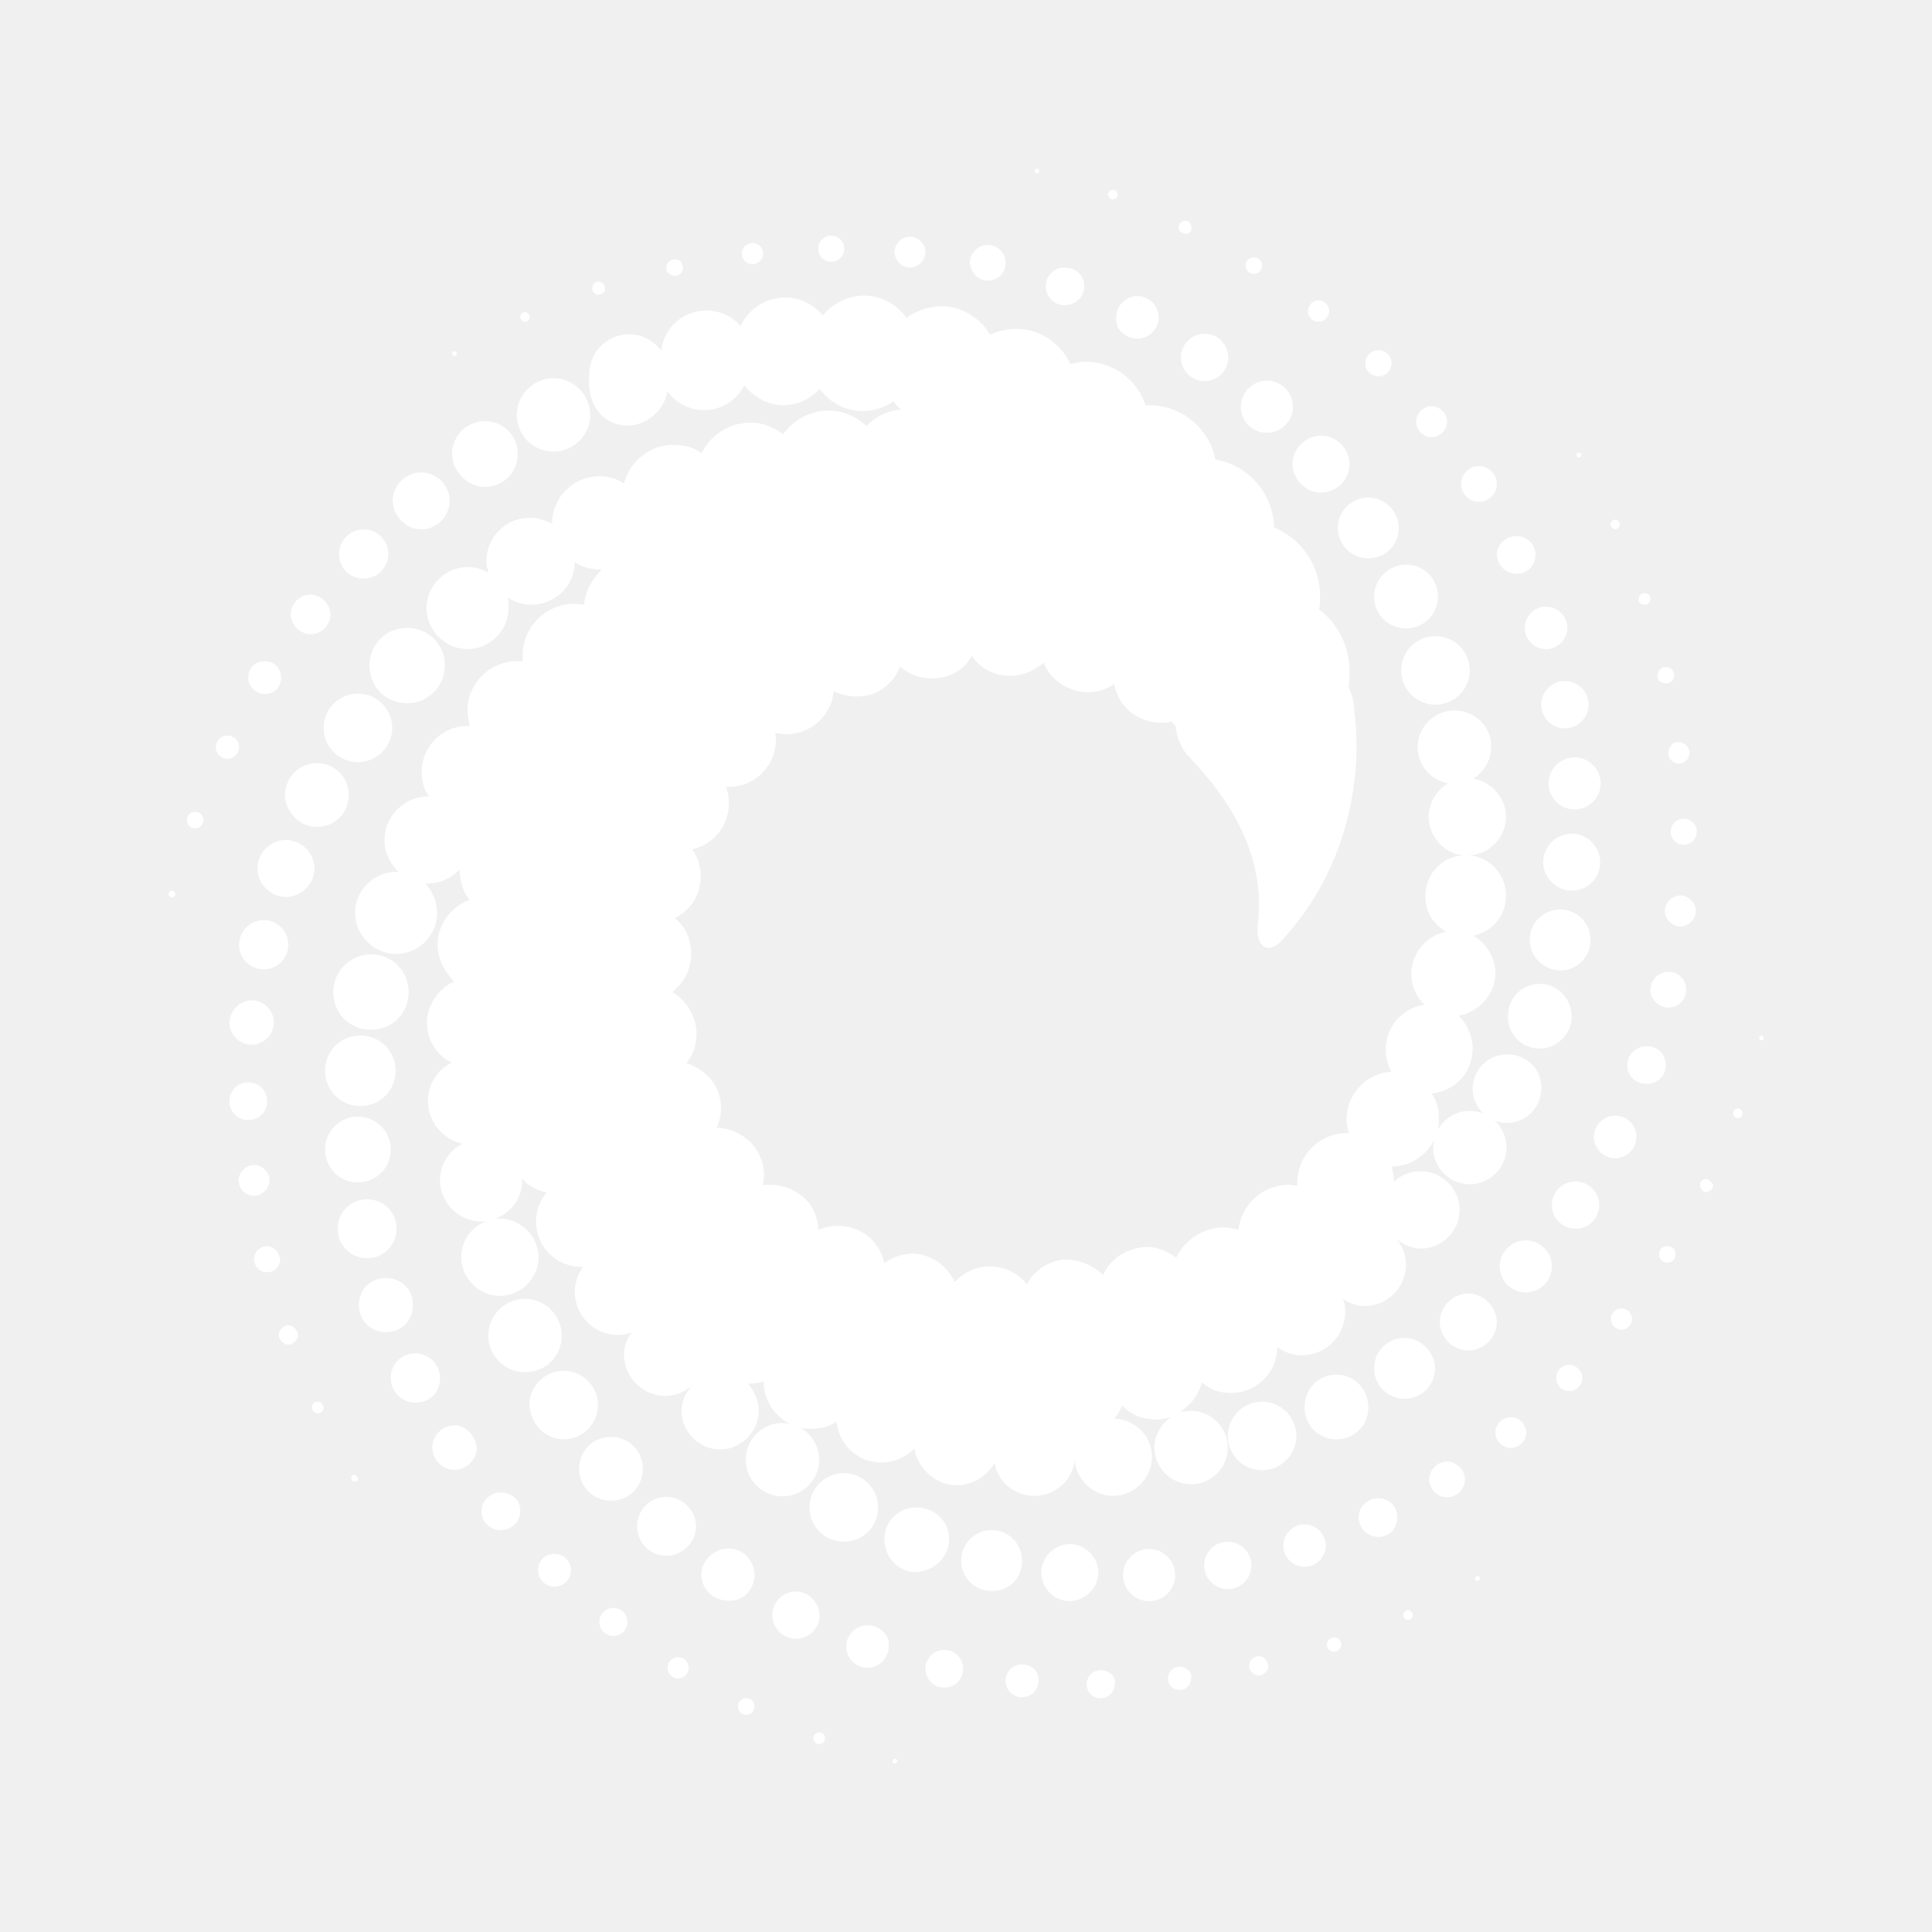
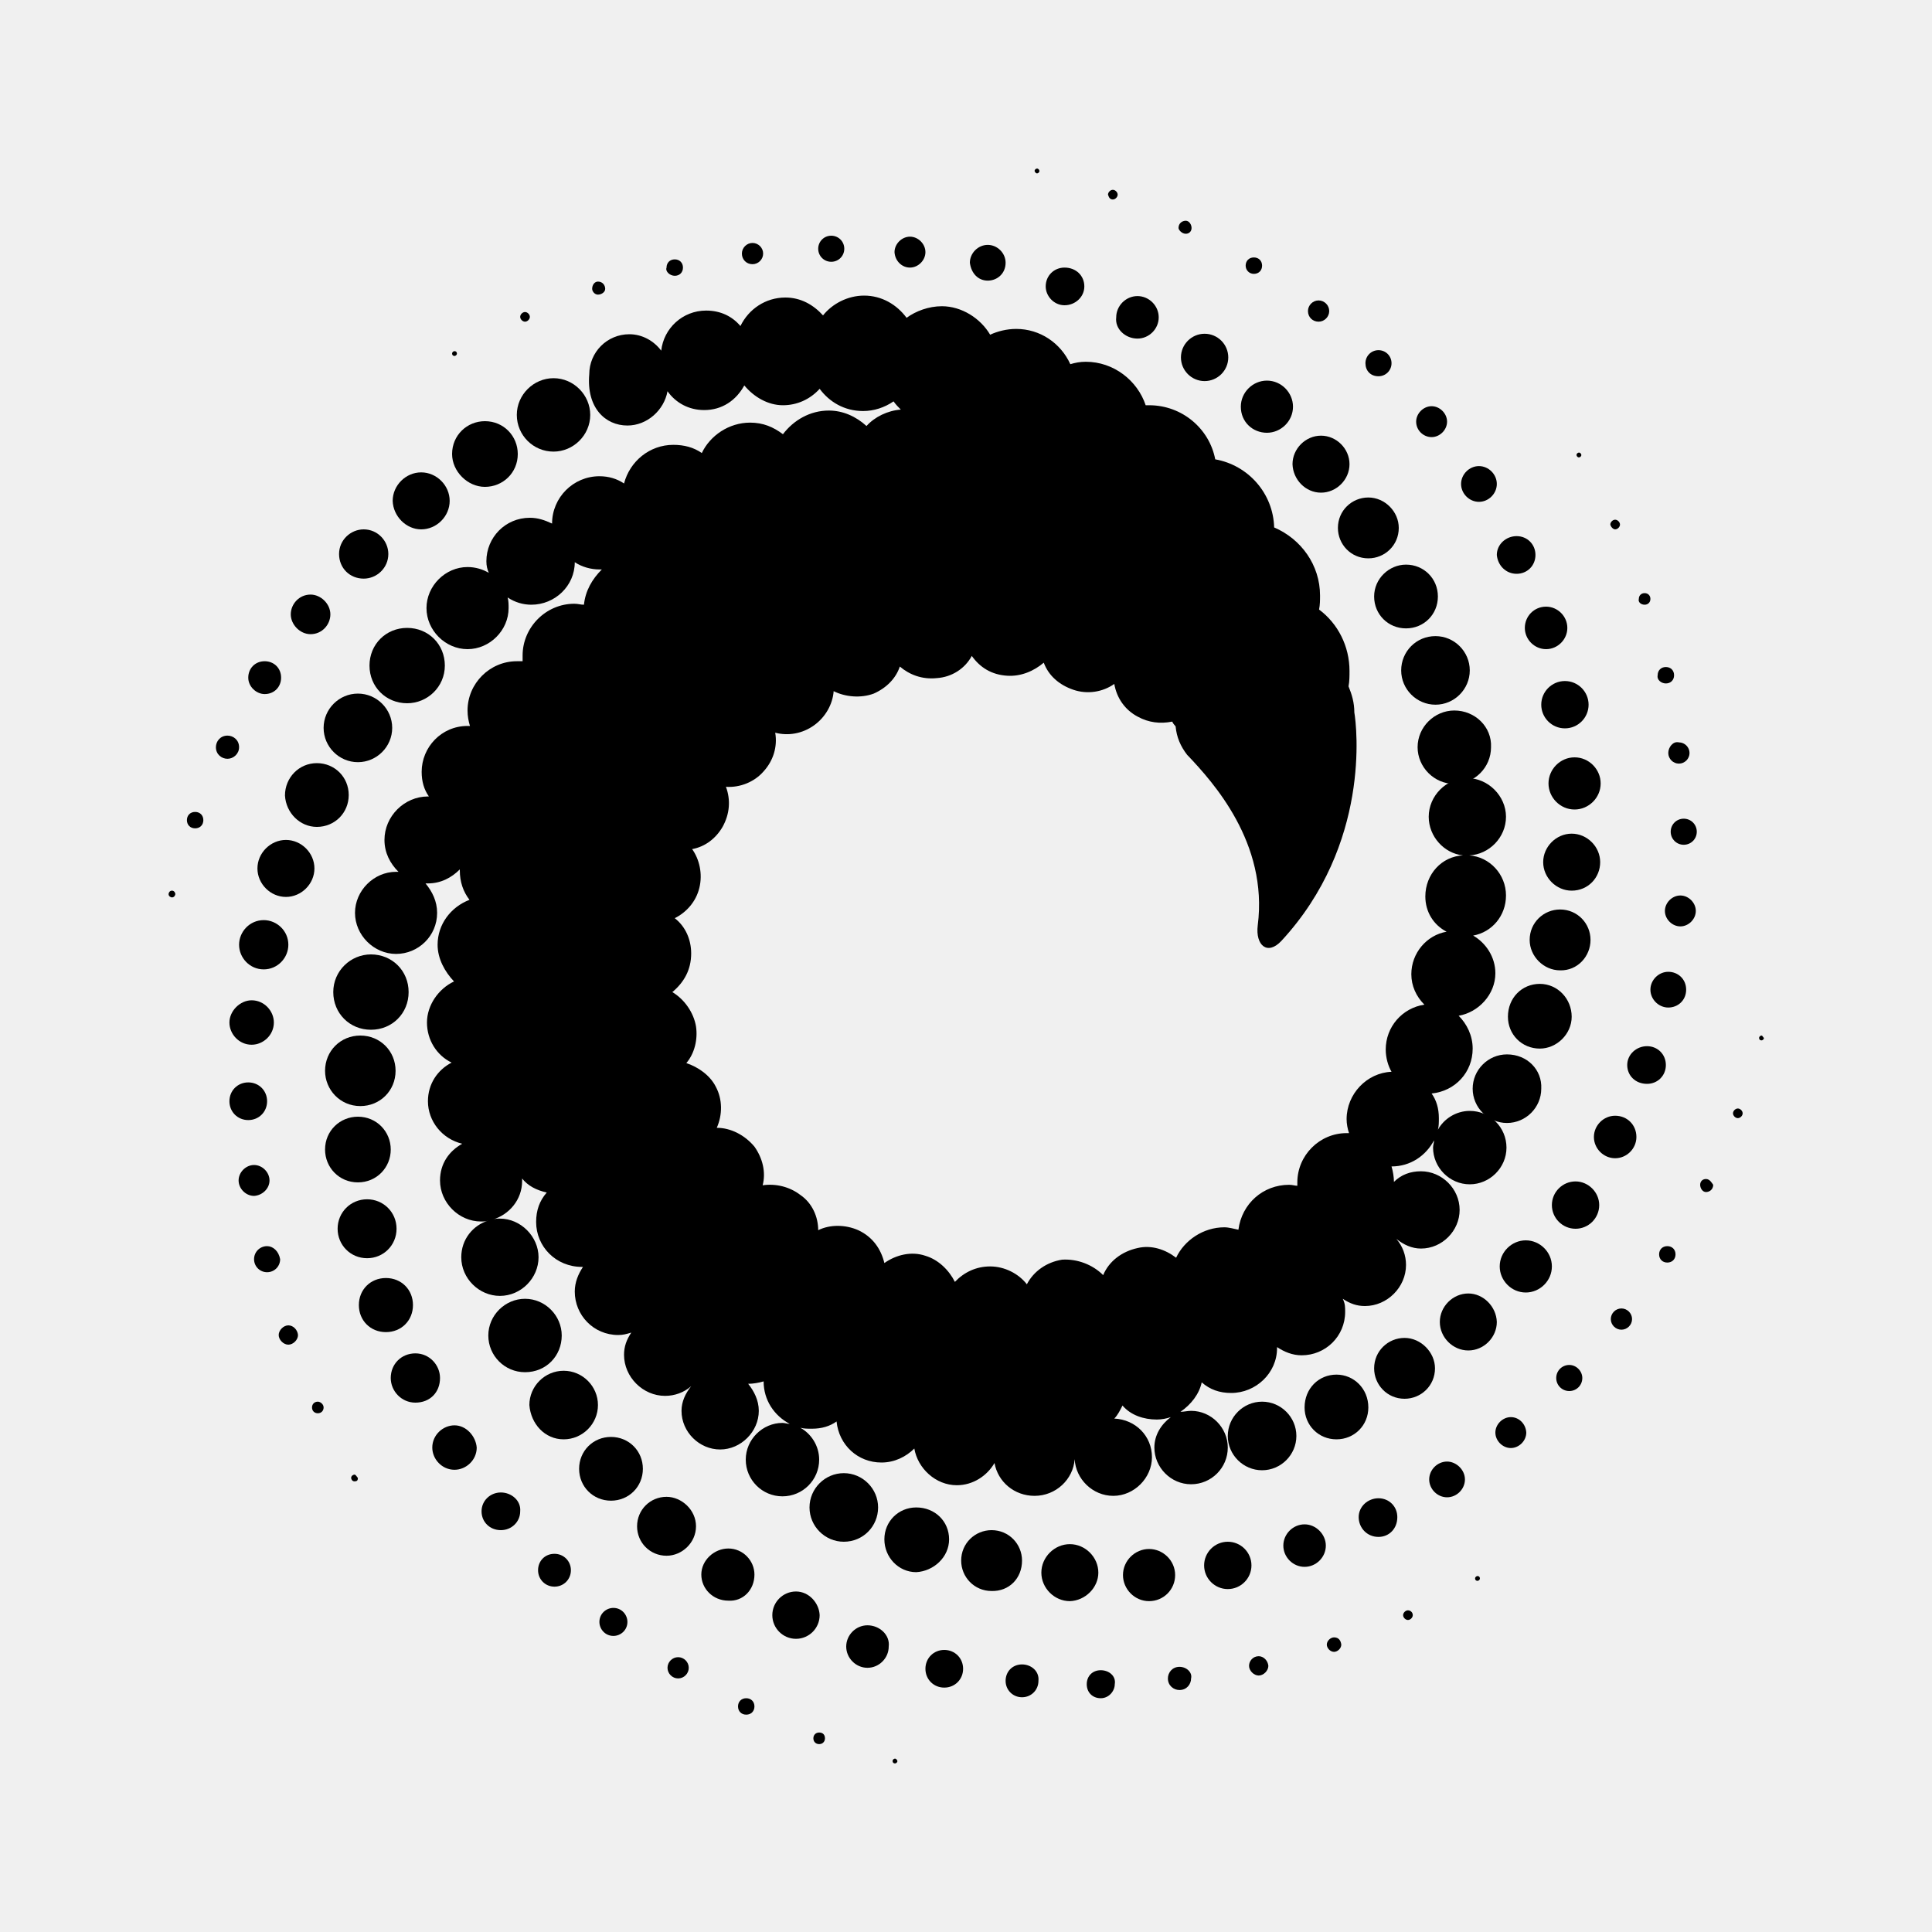
<svg xmlns="http://www.w3.org/2000/svg" version="1.1" id="레이어_1" x="0px" y="0px" viewBox="0 0 400 400" style="enable-background:new 0 0 400 400;" xml:space="preserve">
  <style type="text/css">
- 	.st0{fill:#FFFFFF;}
+ 	.st0{fill:#000000;}
</style>
  <g>
    <path class="st0" d="M185.3,364.1c-0.2,0-0.5,0.2-0.5,0.5s0.2,0.5,0.5,0.5c0.2,0,0.5-0.2,0.5-0.5   C185.7,364.3,185.5,364.1,185.3,364.1" />
    <path class="st0" d="M169.6,358.7c-0.7,0-1.2,0.5-1.2,1.2s0.5,1.2,1.2,1.2c0.7,0,1.2-0.5,1.2-1.2S170.4,358.7,169.6,358.7" />
    <path class="st0" d="M154.5,351.6c-1,0-1.7,0.7-1.7,1.7c0,1,0.7,1.7,1.7,1.7c1,0,1.7-0.7,1.7-1.7S155.5,351.6,154.5,351.6" />
    <path class="st0" d="M140.4,343.1c-1.2,0-2.2,1-2.2,2.2s1,2.2,2.2,2.2c1.2,0,2.2-1,2.2-2.2S141.6,343.1,140.4,343.1" />
    <path class="st0" d="M127,332.9c-1.5,0-2.9,1.2-2.9,2.9c0,1.5,1.2,2.9,2.9,2.9c1.5,0,2.9-1.2,2.9-2.9   C129.9,334.3,128.7,332.9,127,332.9" />
    <path class="st0" d="M114.8,321.7c-2,0-3.4,1.5-3.4,3.4s1.5,3.4,3.4,3.4s3.4-1.5,3.4-3.4S116.7,321.7,114.8,321.7" />
    <path class="st0" d="M103.7,309c-2.2,0-4,1.7-4,3.9c0,2.2,1.7,3.9,4,3.9c2.2,0,4-1.7,4-3.9C107.9,310.7,105.9,309,103.7,309" />
    <path class="st0" d="M94.1,295.1c-2.4,0-4.6,2-4.6,4.6c0,2.4,2,4.6,4.6,4.6c2.4,0,4.6-2,4.6-4.6C98.5,297.3,96.5,295.1,94.1,295.1" />
    <path class="st0" d="M91.1,285.3c0-2.7-2.2-5.1-5.1-5.1c-2.9,0-5.1,2.2-5.1,5.1c0,2.7,2.2,5.1,5.1,5.1   C89,290.4,91.1,288.3,91.1,285.3" />
    <path class="st0" d="M85.5,270.2c0-3.2-2.4-5.6-5.6-5.6s-5.6,2.4-5.6,5.6s2.4,5.6,5.6,5.6S85.5,273.4,85.5,270.2" />
    <path class="st0" d="M82.1,254.4c0-3.4-2.7-6.1-6.1-6.1c-3.4,0-6.1,2.7-6.1,6.1s2.7,6.1,6.1,6.1C79.4,260.5,82.1,257.8,82.1,254.4" />
    <path class="st0" d="M80.9,238c0-3.7-2.9-6.8-6.8-6.8c-3.7,0-6.8,2.9-6.8,6.8c0,3.7,2.9,6.8,6.8,6.8S80.9,241.7,80.9,238" />
    <path class="st0" d="M74.6,229c4.1,0,7.3-3.2,7.3-7.3c0-4.1-3.2-7.3-7.3-7.3s-7.3,3.2-7.3,7.3C67.3,225.6,70.4,229,74.6,229" />
    <path class="st0" d="M69,205.4c0,4.4,3.4,7.8,7.8,7.8s7.8-3.4,7.8-7.8c0-4.4-3.4-7.8-7.8-7.8C72.6,197.6,69,201,69,205.4" />
    <path class="st0" d="M305.9,326.3c-0.2,0-0.5,0.2-0.5,0.5s0.2,0.5,0.5,0.5c0.2,0,0.5-0.2,0.5-0.5   C306.4,326.5,306.2,326.3,305.9,326.3" />
    <path class="st0" d="M291.5,333.4c-0.5,0-1,0.5-1,1c0,0.5,0.5,1,1,1c0.5,0,1-0.5,1-1C292.5,333.8,292,333.4,291.5,333.4" />
    <path class="st0" d="M276.2,339c-0.7,0-1.5,0.7-1.5,1.5c0,0.7,0.7,1.5,1.5,1.5c0.7,0,1.5-0.7,1.5-1.5   C277.6,339.7,277.2,339,276.2,339" />
    <path class="st0" d="M260.6,342.9c-1.2,0-2,1-2,2c0,1,1,2,2,2s2-1,2-2C262.5,343.8,261.6,342.9,260.6,342.9" />
    <path class="st0" d="M244.2,345.1c-1.5,0-2.4,1.2-2.4,2.4c0,1.5,1.2,2.4,2.4,2.4c1.5,0,2.4-1.2,2.4-2.4   C246.9,346.3,245.7,345.1,244.2,345.1" />
    <path class="st0" d="M227.9,345.8c-1.7,0-2.9,1.2-2.9,2.9c0,1.7,1.2,2.9,2.9,2.9s2.9-1.5,2.9-2.9   C231.1,347,229.6,345.8,227.9,345.8" />
    <path class="st0" d="M211.6,344.6c-2,0-3.4,1.5-3.4,3.4s1.5,3.4,3.4,3.4s3.4-1.5,3.4-3.4C215.2,346,213.5,344.6,211.6,344.6" />
    <path class="st0" d="M195.5,341.6c-2.2,0-3.9,1.7-3.9,3.9s1.7,3.9,3.9,3.9s3.9-1.7,3.9-3.9C199.4,343.3,197.7,341.6,195.5,341.6" />
    <path class="st0" d="M179.6,336.5c-2.4,0-4.4,2-4.4,4.4c0,2.4,2,4.4,4.4,4.4c2.4,0,4.4-2,4.4-4.4   C184.3,338.5,182.1,336.5,179.6,336.5" />
    <path class="st0" d="M164.8,329.5c-2.7,0-4.9,2.2-4.9,4.9c0,2.7,2.2,4.9,4.9,4.9s4.9-2.2,4.9-4.9   C169.6,331.9,167.5,329.5,164.8,329.5" />
    <path class="st0" d="M156.2,326c0-2.9-2.4-5.4-5.4-5.4c-2.9,0-5.6,2.4-5.6,5.4c0,2.9,2.4,5.4,5.6,5.4   C153.8,331.6,156.2,329.2,156.2,326" />
    <path class="st0" d="M138,309.9c-3.4,0-6.1,2.7-6.1,6.1s2.7,6.1,6.1,6.1c3.2,0,6.1-2.7,6.1-6.1S141.1,309.9,138,309.9" />
    <path class="st0" d="M126.5,297.5c-3.7,0-6.6,2.9-6.6,6.6s2.9,6.6,6.6,6.6s6.6-2.9,6.6-6.6S130.2,297.5,126.5,297.5" />
    <path class="st0" d="M116.7,298c3.9,0,7.1-3.2,7.1-7.1c0-3.9-3.2-7.1-7.1-7.1c-3.9,0-7.1,3.2-7.1,7.1   C109.9,294.8,112.8,298,116.7,298" />
    <path class="st0" d="M116.3,276.5c0-4.1-3.4-7.6-7.6-7.6c-4.1,0-7.6,3.4-7.6,7.6s3.4,7.6,7.6,7.6   C113.1,284.1,116.3,280.7,116.3,276.5" />
    <path class="st0" d="M364.7,214.4c-0.2,0-0.5,0.2-0.5,0.5s0.2,0.5,0.5,0.5c0.2,0,0.5-0.2,0.5-0.5   C364.9,214.6,364.9,214.4,364.7,214.4" />
    <path class="st0" d="M359.8,229.5c-0.5,0-1,0.5-1,1s0.5,1,1,1s1-0.5,1-1S360.3,229.5,359.8,229.5" />
    <path class="st0" d="M353.2,244.1c-0.7,0-1.2,0.5-1.2,1.2c0,0.7,0.5,1.5,1.2,1.5c0.7,0,1.5-0.5,1.5-1.5   C354.4,244.9,354,244.1,353.2,244.1" />
    <path class="st0" d="M345.2,258c-1,0-1.7,0.7-1.7,1.7c0,1,0.7,1.7,1.7,1.7s1.7-0.7,1.7-1.7S346.2,258,345.2,258" />
    <path class="st0" d="M335.7,270.9c-1.2,0-2.2,1-2.2,2.2s1,2.2,2.2,2.2s2.2-1,2.2-2.2C337.9,271.9,336.9,270.9,335.7,270.9" />
    <path class="st0" d="M324.9,282.6c-1.5,0-2.7,1.2-2.7,2.7c0,1.5,1.2,2.7,2.7,2.7s2.7-1.2,2.7-2.7   C327.6,283.9,326.4,282.6,324.9,282.6" />
    <path class="st0" d="M312.8,293.4c-1.7,0-3.2,1.5-3.2,3.2c0,1.7,1.5,3.2,3.2,3.2s3.2-1.5,3.2-3.2   C315.9,294.8,314.5,293.4,312.8,293.4" />
    <path class="st0" d="M299.6,302.6c-2,0-3.7,1.7-3.7,3.7s1.7,3.7,3.7,3.7s3.7-1.7,3.7-3.7S301.5,302.6,299.6,302.6" />
    <path class="st0" d="M285.4,310.2c-2.2,0-4.1,1.7-4.1,3.9c0,2.2,1.7,4.1,4.1,4.1c2.2,0,3.9-1.7,3.9-4.1   C289.3,311.9,287.6,310.2,285.4,310.2" />
    <path class="st0" d="M270.1,315.6c-2.4,0-4.4,2-4.4,4.4s2,4.4,4.4,4.4c2.4,0,4.4-2,4.4-4.4C274.5,317.7,272.5,315.6,270.1,315.6" />
    <path class="st0" d="M254.2,319.2c-2.7,0-4.9,2.2-4.9,4.9c0,2.7,2.2,4.9,4.9,4.9c2.7,0,4.9-2.2,4.9-4.9   C259.1,321.4,256.9,319.2,254.2,319.2" />
    <path class="st0" d="M237.9,320.7c-2.9,0-5.4,2.4-5.4,5.4c0,2.9,2.4,5.4,5.4,5.4s5.4-2.4,5.4-5.4   C243.3,323.1,240.8,320.7,237.9,320.7" />
    <path class="st0" d="M227.4,325.6c0-3.2-2.7-5.9-5.9-5.9c-3.2,0-5.9,2.7-5.9,5.9s2.7,5.9,5.9,5.9   C224.7,331.4,227.4,328.7,227.4,325.6" />
    <path class="st0" d="M211.6,323.1c0-3.4-2.7-6.3-6.3-6.3c-3.4,0-6.3,2.7-6.3,6.3c0,3.4,2.7,6.3,6.3,6.3   C208.9,329.5,211.6,326.8,211.6,323.1" />
    <path class="st0" d="M196.5,318.7c0-3.7-2.9-6.6-6.8-6.6c-3.7,0-6.6,2.9-6.6,6.6s2.9,6.8,6.6,6.8   C193.3,325.3,196.5,322.4,196.5,318.7" />
    <path class="st0" d="M181.8,312.1c0-3.9-3.2-7.1-7.1-7.1s-7.1,3.2-7.1,7.1c0,3.9,3.2,7.1,7.1,7.1   C178.7,319.2,181.8,316,181.8,312.1" />
    <path class="st0" d="M326.9,94.7c0.2,0,0.5-0.2,0.5-0.5c0-0.2-0.2-0.5-0.5-0.5c-0.2,0-0.5,0.2-0.5,0.5   C326.4,94.4,326.6,94.7,326.9,94.7" />
    <path class="st0" d="M334.4,109.6c0.5,0,1-0.5,1-1c0-0.5-0.5-1-1-1c-0.5,0-1,0.5-1,1C333.5,109.1,334,109.6,334.4,109.6" />
    <path class="st0" d="M340.5,125.2c0.7,0,1.2-0.5,1.2-1.2s-0.5-1.2-1.2-1.2c-0.7,0-1.2,0.5-1.2,1.2   C339.1,124.7,339.8,125.2,340.5,125.2" />
    <path class="st0" d="M344.9,141.5c1,0,1.7-0.7,1.7-1.7c0-1-0.7-1.7-1.7-1.7s-1.7,0.7-1.7,1.7C343,140.8,344,141.5,344.9,141.5" />
    <path class="st0" d="M345.4,155.9c0,1.2,1,2.2,2.2,2.2c1.2,0,2.2-1,2.2-2.2c0-1.2-1-2.2-2.2-2.2   C346.4,153.4,345.4,154.7,345.4,155.9" />
    <path class="st0" d="M348.6,169.5c-1.5,0-2.7,1.2-2.7,2.7c0,1.5,1.2,2.7,2.7,2.7s2.7-1.2,2.7-2.7   C351.3,170.7,350.1,169.5,348.6,169.5" />
    <path class="st0" d="M347.9,185.4c-1.7,0-3.2,1.5-3.2,3.2c0,1.7,1.5,3.2,3.2,3.2s3.2-1.5,3.2-3.2S349.6,185.4,347.9,185.4" />
    <path class="st0" d="M345.4,201.2c-2,0-3.7,1.7-3.7,3.7c0,2,1.7,3.7,3.7,3.7s3.7-1.5,3.7-3.7C349.1,202.7,347.4,201.2,345.4,201.2" />
    <path class="st0" d="M344.9,220.5c0-2.2-1.7-3.9-3.9-3.9c-2.2,0-4.1,1.7-4.1,3.9c0,2.2,1.7,3.9,4.1,3.9   C343.2,224.4,344.9,222.7,344.9,220.5" />
    <path class="st0" d="M334.4,231c-2.4,0-4.4,2-4.4,4.4c0,2.4,2,4.4,4.4,4.4c2.4,0,4.4-2,4.4-4.4C338.8,232.9,336.9,231,334.4,231" />
    <path class="st0" d="M326.2,244.6c-2.7,0-4.9,2.2-4.9,4.9s2.2,4.9,4.9,4.9c2.7,0,4.9-2.2,4.9-4.9S328.8,244.6,326.2,244.6" />
    <path class="st0" d="M315.9,256.8c-2.9,0-5.4,2.4-5.4,5.4c0,2.9,2.4,5.4,5.4,5.4c2.9,0,5.4-2.4,5.4-5.4   C321.3,259.2,318.8,256.8,315.9,256.8" />
    <path class="st0" d="M304,267.8c-3.2,0-5.9,2.7-5.9,5.9s2.7,5.9,5.9,5.9c3.2,0,5.9-2.7,5.9-5.9C309.8,270.5,307.1,267.8,304,267.8" />
    <path class="st0" d="M290.8,277c-3.4,0-6.3,2.7-6.3,6.3c0,3.4,2.7,6.3,6.3,6.3c3.4,0,6.3-2.7,6.3-6.3   C297.1,280,294.2,277,290.8,277" />
    <path class="st0" d="M276.7,284.6c-3.7,0-6.6,2.9-6.6,6.8c0,3.7,2.9,6.6,6.6,6.6s6.6-2.9,6.6-6.6   C283.3,287.5,280.3,284.6,276.7,284.6" />
    <path class="st0" d="M261.3,290.2c-3.9,0-7.1,3.2-7.1,7.1s3.2,7.1,7.1,7.1c3.9,0,7.1-3.2,7.1-7.1   C268.4,293.4,265.2,290.2,261.3,290.2" />
    <path class="st0" d="M214.7,35.9c0.2,0,0.5-0.2,0.5-0.5c0-0.2-0.2-0.5-0.5-0.5c-0.2,0-0.5,0.2-0.5,0.5   C214.3,35.7,214.5,35.9,214.7,35.9" />
    <path class="st0" d="M230.4,41.3c0.5,0,1-0.5,1-1c0-0.5-0.5-1-1-1c-0.5,0-1,0.5-1,1C229.6,41,229.9,41.3,230.4,41.3" />
    <path class="st0" d="M245.5,48.4c0.7,0,1.2-0.5,1.2-1.2c0-0.7-0.5-1.5-1.2-1.5c-0.7,0-1.5,0.5-1.5,1.5   C244,47.6,244.7,48.4,245.5,48.4" />
    <path class="st0" d="M259.6,56.7c1,0,1.7-0.7,1.7-1.7c0-1-0.7-1.7-1.7-1.7s-1.7,0.7-1.7,1.7C257.9,55.9,258.6,56.7,259.6,56.7" />
    <path class="st0" d="M273,66.6c1.2,0,2.2-1,2.2-2.2c0-1.2-1-2.2-2.2-2.2s-2.2,1-2.2,2.2C270.8,65.7,271.8,66.6,273,66.6" />
    <path class="st0" d="M285.4,77.9c1.5,0,2.7-1.2,2.7-2.7s-1.2-2.7-2.7-2.7s-2.7,1.2-2.7,2.7S283.7,77.9,285.4,77.9" />
    <path class="st0" d="M296.4,90.5c1.7,0,3.2-1.5,3.2-3.2c0-1.7-1.5-3.2-3.2-3.2s-3.2,1.5-3.2,3.2C293.2,89.1,294.7,90.5,296.4,90.5" />
    <path class="st0" d="M306.2,103.9c2,0,3.7-1.7,3.7-3.7s-1.7-3.7-3.7-3.7s-3.7,1.7-3.7,3.7S304.2,103.9,306.2,103.9" />
    <path class="st0" d="M314,118.8c2.2,0,3.9-1.7,3.9-3.9c0-2.2-1.7-3.9-3.9-3.9c-2.2,0-4.1,1.7-4.1,3.9   C310.1,117.1,311.8,118.8,314,118.8" />
    <path class="st0" d="M315.7,130c0,2.4,2,4.4,4.4,4.4s4.4-2,4.4-4.4c0-2.4-2-4.4-4.4-4.4C317.6,125.6,315.7,127.6,315.7,130" />
    <path class="st0" d="M319.1,145.9c0,2.7,2.2,4.9,4.9,4.9c2.7,0,4.9-2.2,4.9-4.9s-2.2-4.9-4.9-4.9S319.1,143.2,319.1,145.9" />
    <path class="st0" d="M320.6,162.2c0,2.9,2.4,5.4,5.4,5.4c2.9,0,5.4-2.4,5.4-5.4c0-2.9-2.4-5.4-5.4-5.4   C323,156.8,320.6,159.3,320.6,162.2" />
    <path class="st0" d="M331.3,178.5c0-3.2-2.7-5.9-5.9-5.9c-3.2,0-5.9,2.7-5.9,5.9s2.7,5.9,5.9,5.9   C328.8,184.4,331.3,181.7,331.3,178.5" />
    <path class="st0" d="M329.3,194.6c0-3.4-2.7-6.3-6.3-6.3c-3.4,0-6.3,2.7-6.3,6.3c0,3.4,2.9,6.3,6.3,6.3   C326.6,201,329.3,198,329.3,194.6" />
    <path class="st0" d="M325.4,210.5c0-3.7-2.9-6.8-6.6-6.8s-6.6,2.9-6.6,6.8c0,3.7,2.9,6.6,6.6,6.6   C322.3,217.1,325.4,214.1,325.4,210.5" />
    <path class="st0" d="M312,218.3c-3.9,0-7.1,3.2-7.1,7.1s3.2,7.1,7.1,7.1c3.9,0,7.1-3.2,7.1-7.1C319.3,221.5,316.2,218.3,312,218.3" />
    <path class="st0" d="M94.1,73.7c0.2,0,0.5-0.2,0.5-0.5s-0.2-0.5-0.5-0.5c-0.2,0-0.5,0.2-0.5,0.5S93.8,73.7,94.1,73.7" />
    <path class="st0" d="M108.7,66.6c0.5,0,1-0.5,1-1s-0.5-1-1-1s-1,0.5-1,1S108.2,66.6,108.7,66.6" />
    <path class="st0" d="M123.8,61c0.7,0,1.5-0.5,1.5-1.2s-0.5-1.5-1.5-1.5c-0.7,0-1.2,0.7-1.2,1.5C122.6,60.3,123.1,61,123.8,61" />
    <path class="st0" d="M139.7,57.1c1,0,1.7-0.7,1.7-1.7c0-1-0.7-1.7-1.7-1.7c-1,0-1.7,0.7-1.7,1.7C137.7,56.2,138.7,57.1,139.7,57.1" />
    <path class="st0" d="M155.8,54.7c1.2,0,2.2-1,2.2-2.2c0-1.2-1-2.2-2.2-2.2c-1.2,0-2.2,1-2.2,2.2C153.6,53.7,154.5,54.7,155.8,54.7" />
    <path class="st0" d="M172.1,54.2c1.5,0,2.7-1.2,2.7-2.7c0-1.5-1.2-2.7-2.7-2.7s-2.7,1.2-2.7,2.7C169.4,53,170.6,54.2,172.1,54.2" />
    <path class="st0" d="M188.4,55.4c1.7,0,3.2-1.5,3.2-3.2c0-1.7-1.5-3.2-3.2-3.2c-1.7,0-3.2,1.5-3.2,3.2   C185.3,54,186.7,55.4,188.4,55.4" />
    <path class="st0" d="M204.5,58.1c2,0,3.7-1.5,3.7-3.7c0-2-1.7-3.7-3.7-3.7s-3.7,1.7-3.7,3.7C201.1,56.7,202.6,58.1,204.5,58.1" />
    <path class="st0" d="M220.4,63.2c2.2,0,4.1-1.7,4.1-3.9c0-2.2-1.7-3.9-4.1-3.9c-2.2,0-3.9,1.7-3.9,3.9   C216.5,61.3,218.2,63.2,220.4,63.2" />
    <path class="st0" d="M235.5,70.1c2.4,0,4.4-2,4.4-4.4c0-2.4-2-4.4-4.4-4.4c-2.4,0-4.4,2-4.4,4.4C230.8,68.1,233,70.1,235.5,70.1" />
    <path class="st0" d="M244.5,74c0,2.7,2.2,4.9,4.9,4.9s4.9-2.2,4.9-4.9c0-2.7-2.2-4.9-4.9-4.9C246.7,69.1,244.5,71.3,244.5,74" />
    <path class="st0" d="M262.3,89.6c2.9,0,5.4-2.4,5.4-5.4c0-2.9-2.4-5.4-5.4-5.4c-2.9,0-5.4,2.4-5.4,5.4   C256.9,87.4,259.4,89.6,262.3,89.6" />
    <path class="st0" d="M273.5,102c3.2,0,5.9-2.7,5.9-5.9c0-3.2-2.7-5.9-5.9-5.9c-3.2,0-5.9,2.7-5.9,5.9   C267.7,99.3,270.3,102,273.5,102" />
    <path class="st0" d="M283.3,103c-3.4,0-6.3,2.7-6.3,6.3c0,3.4,2.7,6.3,6.3,6.3c3.4,0,6.3-2.7,6.3-6.3   C289.6,105.9,286.7,103,283.3,103" />
    <path class="st0" d="M284.5,123.5c0,3.7,2.9,6.6,6.6,6.6s6.6-2.9,6.6-6.6c0-3.7-2.9-6.6-6.6-6.6   C287.6,116.9,284.5,119.8,284.5,123.5" />
    <path class="st0" d="M290.1,138.8c0,3.9,3.2,7.1,7.1,7.1c3.9,0,7.1-3.2,7.1-7.1c0-3.9-3.2-7.1-7.1-7.1   C293.2,131.7,290.1,134.9,290.1,138.8" />
    <path class="st0" d="M301.1,147.1c-4.1,0-7.6,3.4-7.6,7.6c0,4.1,3.4,7.6,7.6,7.6s7.6-3.4,7.6-7.6   C308.9,150.5,305.4,147.1,301.1,147.1" />
    <path class="st0" d="M35.6,184.4c-0.5,0-0.7,0.5-0.7,0.7c0,0.5,0.5,0.7,0.7,0.7c0.5,0,0.7-0.5,0.7-0.7S36.1,184.4,35.6,184.4" />
    <path class="st0" d="M40.4,168.1c-1,0-1.7,0.7-1.7,1.7c0,1,0.7,1.7,1.7,1.7c1,0,1.7-0.7,1.7-1.7C42.1,168.8,41.4,168.1,40.4,168.1" />
    <path class="st0" d="M49.5,154.7c0-1.5-1.2-2.4-2.4-2.4c-1.5,0-2.4,1.2-2.4,2.4c0,1.5,1.2,2.4,2.4,2.4S49.5,156.1,49.5,154.7" />
    <path class="st0" d="M54.8,143.7c2,0,3.4-1.5,3.4-3.4c0-2-1.5-3.4-3.4-3.4c-2,0-3.4,1.5-3.4,3.4C51.4,142.2,53.1,143.7,54.8,143.7" />
    <path class="st0" d="M64.3,131.3c2.4,0,4.1-2,4.1-4.1c0-2.2-2-4.1-4.1-4.1c-2.4,0-4.1,2-4.1,4.1C60.2,129.3,62.1,131.3,64.3,131.3" />
    <path class="st0" d="M75.3,119.8c2.7,0,5.1-2.2,5.1-5.1c0-2.7-2.2-5.1-5.1-5.1c-2.7,0-5.1,2.2-5.1,5.1   C70.2,117.6,72.4,119.8,75.3,119.8" />
    <path class="st0" d="M87.2,109.6c3.2,0,5.9-2.7,5.9-5.9s-2.7-5.9-5.9-5.9c-3.2,0-5.9,2.7-5.9,5.9C81.4,106.9,84.1,109.6,87.2,109.6   " />
    <path class="st0" d="M100.4,100.8c3.7,0,6.8-2.9,6.8-6.8c0-3.7-2.9-6.8-6.8-6.8c-3.7,0-6.8,2.9-6.8,6.8   C93.6,97.6,96.8,100.8,100.4,100.8" />
    <path class="st0" d="M114.6,93.5c4.1,0,7.6-3.4,7.6-7.6c0-4.1-3.4-7.6-7.6-7.6c-4.1,0-7.6,3.4-7.6,7.6   C107,90.1,110.4,93.5,114.6,93.5" />
    <path class="st0" d="M129.9,88.1c4.1,0,7.6-3.2,8.3-7.1c1.7,2.4,4.4,3.9,7.6,3.9c3.7,0,6.6-2,8.3-5.1c2,2.4,4.9,4.1,8,4.1   c2.9,0,5.6-1.2,7.6-3.4c2,2.7,5.1,4.6,9,4.6c2.2,0,4.4-0.7,6.3-2c0.5,0.7,1,1.2,1.5,1.7c-2.7,0.2-5.4,1.5-7.1,3.4   c-2.2-2-4.9-3.2-7.8-3.2c-3.9,0-7.3,2-9.5,4.9c-2-1.5-4.1-2.4-6.8-2.4c-4.4,0-8.3,2.7-10,6.3c-1.7-1.2-3.7-1.7-5.9-1.7   c-4.9,0-9,3.4-10.2,8c-1.5-1-3.2-1.5-5.1-1.5c-5.4,0-9.8,4.4-9.8,9.8l0,0c-1.5-0.7-2.9-1.2-4.6-1.2c-5.1,0-9,4.1-9,9   c0,1,0.2,1.7,0.5,2.4c-1.2-0.7-2.7-1.2-4.4-1.2c-4.6,0-8.5,3.9-8.5,8.5s3.9,8.5,8.5,8.5c4.6,0,8.5-3.9,8.5-8.5c0-0.7,0-1.5-0.2-2.2   c1.5,1,3.2,1.5,4.9,1.5c4.9,0,9-3.9,9-8.8c1.5,1,3.4,1.5,5.1,1.5c0.2,0,0.2,0,0.5,0c-2,2-3.4,4.4-3.7,7.3c-0.7,0-1.2-0.2-2-0.2   c-5.9,0-10.7,4.9-10.7,10.7c0,0.5,0,0.7,0,1.2c-0.5,0-0.7,0-1.2,0c-5.6,0-10.2,4.6-10.2,10.2c0,1.2,0.2,2.2,0.5,3.2   c-0.2,0-0.5,0-0.5,0c-5.4,0-9.5,4.4-9.5,9.5c0,2,0.5,3.7,1.5,5.1h-0.2c-4.9,0-9,4.1-9,9c0,2.7,1.2,4.9,2.9,6.6c-0.2,0-0.2,0-0.5,0   c-4.6,0-8.5,3.9-8.5,8.5c0,4.6,3.9,8.5,8.5,8.5s8.5-3.7,8.5-8.5c0-2.4-1-4.4-2.4-6.1c0.2,0,0.5,0,0.5,0c2.7,0,4.9-1.2,6.6-2.9v0.2   c0,2.4,0.7,4.4,2,6.1c-3.9,1.5-6.6,5.1-6.6,9.3c0,2.9,1.5,5.6,3.4,7.6c-3.2,1.5-5.6,4.9-5.6,8.5s2,6.8,5.1,8.3   c-2.9,1.5-4.9,4.4-4.9,8c0,4.1,2.9,7.8,7.1,8.8c-2.7,1.5-4.6,4.1-4.6,7.6c0,4.6,3.9,8.5,8.5,8.5c0.5,0,1,0,1.5-0.2   c-3.2,1-5.6,3.9-5.6,7.6c0,4.4,3.7,8,8,8c4.4,0,8-3.7,8-8s-3.7-8-8-8c-0.5,0-1,0-1.5,0.2c3.4-1,6.1-4.1,6.1-8c0-0.2,0-0.5,0-0.5   c1.2,1.5,2.9,2.4,5.1,2.9c-1.5,1.7-2.2,3.7-2.2,6.1c0,5.1,4.1,9.3,9.5,9.3h0.2c-1,1.5-1.7,3.2-1.7,5.1c0,4.9,3.9,9,9,9   c1,0,1.7-0.2,2.7-0.5c-1,1.5-1.5,2.9-1.5,4.6c0,4.6,3.9,8.5,8.5,8.5c2,0,3.9-0.7,5.4-2c-1.2,1.5-2,3.2-2,5.1c0,4.4,3.7,8,8,8   s8-3.7,8-8c0-2.2-1-4.1-2.2-5.6c1,0,2.2-0.2,3.2-0.5l0,0c0,3.9,2.2,7.1,5.4,8.8c-0.5,0-1-0.2-1.5-0.2c-4.1,0-7.6,3.4-7.6,7.6   s3.4,7.6,7.6,7.6s7.6-3.4,7.6-7.6c0-2.9-1.7-5.4-3.9-6.6c0.7,0.2,1.5,0.2,2.4,0.2c2,0,3.7-0.5,5.1-1.5c0.5,4.9,4.4,8.5,9.3,8.5   c2.7,0,5.1-1.2,6.8-2.9c0.7,4.1,4.4,7.6,8.8,7.6c3.4,0,6.3-2,7.8-4.6c0.7,3.9,4.1,6.8,8.3,6.8c4.4,0,8-3.4,8.3-7.6   c0.2,4.1,3.7,7.6,8,7.6s8-3.7,8-8c0-4.4-3.4-7.8-7.8-8c0.7-0.7,1.2-1.7,1.7-2.7c1.7,2,4.4,2.9,7.1,2.9c1,0,2-0.2,2.9-0.5   c-2,1.5-3.4,3.7-3.4,6.3c0,4.1,3.4,7.6,7.6,7.6s7.6-3.4,7.6-7.6c0-4.1-3.4-7.6-7.6-7.6c-0.7,0-1.5,0.2-2.2,0.2   c2.2-1.5,3.9-3.7,4.4-6.1c1.7,1.5,3.7,2.2,6.1,2.2c5.1,0,9.5-4.1,9.5-9.3v-0.2c1.5,1,3.2,1.7,5.1,1.7c4.9,0,9-3.9,9-9   c0-1,0-1.7-0.5-2.7c1.5,1,2.9,1.5,4.6,1.5c4.6,0,8.5-3.9,8.5-8.5c0-2-0.7-3.9-2-5.4c1.5,1.2,3.2,2,5.1,2c4.4,0,8-3.7,8-8   c0-4.4-3.7-8-8-8c-2.2,0-4.1,0.7-5.6,2.2c0-1-0.2-2.2-0.5-3.2l0,0c3.9,0,7.1-2.2,8.8-5.4c0,0.5-0.2,1-0.2,1.5   c0,4.1,3.4,7.6,7.6,7.6c4.1,0,7.6-3.4,7.6-7.6s-3.4-7.6-7.6-7.6c-2.9,0-5.4,1.7-6.6,3.9c0.2-0.7,0.2-1.5,0.2-2.4   c0-2-0.5-3.7-1.5-5.1c4.9-0.5,8.5-4.4,8.5-9.3c0-2.7-1.2-5.1-2.9-6.8c4.1-0.7,7.6-4.4,7.6-8.8c0-3.4-2-6.3-4.6-7.8   c3.9-0.7,6.8-4.1,6.8-8.3c0-4.4-3.4-8-7.6-8.3c4.1-0.2,7.6-3.7,7.6-8s-3.7-8-8-8c-4.4,0-8,3.7-8,8c0,4.1,3.2,7.6,7.1,8   c-4.4,0.2-7.8,3.9-7.8,8.5c0,3.2,1.7,5.9,4.4,7.3c-4.1,0.7-7.3,4.4-7.3,8.8c0,2.4,1,4.6,2.7,6.3c-4.6,0.7-8,4.6-8,9.3   c0,1.7,0.5,3.4,1.2,4.6c-5.1,0.2-9.3,4.6-9.3,9.8c0,1,0.2,2,0.5,2.9c-0.2,0-0.2,0-0.5,0c-5.6,0-10.2,4.6-10.2,10.2   c0,0.2,0,0.5,0,0.7c-0.5,0-1-0.2-1.7-0.2c-5.4,0-9.8,3.9-10.5,9.3c-1-0.2-2-0.5-2.9-0.5c-4.4,0-8.3,2.7-10,6.3   c-2.2-1.7-5.1-2.7-8-2c-3.2,0.7-5.9,2.7-7.1,5.6c-2.2-2.2-5.4-3.4-8.5-3.2c-3.2,0.5-5.9,2.4-7.3,5.1c-1.7-2.2-4.6-3.7-7.6-3.7   c-2.9,0-5.4,1.2-7.3,3.2c-1.2-2.4-3.4-4.6-6.1-5.4c-2.9-1-6.1-0.2-8.5,1.5c-0.7-2.9-2.4-5.4-5.4-6.8c-2.7-1.2-5.9-1.2-8.3,0   c0-2.7-1.2-5.6-3.7-7.3c-2.2-1.7-5.1-2.4-7.8-2c0.7-2.7,0-5.6-1.7-8c-2-2.4-4.9-3.9-7.8-3.9c1.2-2.7,1.2-5.9-0.2-8.5   c-1.2-2.4-3.7-4.1-6.1-4.9c1.7-2,2.4-4.9,2-7.6c-0.5-2.9-2.4-5.6-4.9-7.1c2.4-2,3.9-4.6,3.9-8c0-2.9-1.2-5.6-3.4-7.3   c2.4-1.2,4.4-3.4,5.1-6.3s0-5.9-1.5-8c2.7-0.5,4.9-2.2,6.3-4.6c1.5-2.7,1.7-5.6,0.7-8.3c2.9,0.2,5.9-1,7.8-3.2c2-2.2,2.9-5.1,2.4-8   c2.7,0.7,5.6,0.2,8-1.5c2.4-1.7,3.9-4.4,4.1-7.1c2.4,1.2,5.6,1.5,8.3,0.5c2.7-1.2,4.6-3.2,5.4-5.6c2,1.7,4.6,2.7,7.6,2.4l0,0   c3.2-0.2,5.9-2,7.3-4.6c1.7,2.4,4.1,3.9,7.3,4.1c2.9,0.2,5.6-1,7.6-2.7c1,2.7,3.2,4.6,6.1,5.6c2.9,1,6.1,0.5,8.5-1.2   c0.5,2.9,2.2,5.4,4.9,6.8l0,0c2.2,1.2,4.6,1.5,7.1,1c0.2,0.5,0.5,0.7,0.7,1c0.2,2.2,1,4.1,2.4,5.9l0.2,0.2   c5.1,5.4,16.6,18,14.4,35.1c-0.5,4.1,2,6.3,4.9,3.2c18.5-20,15.6-44.4,15.1-47.3c0-2-0.5-3.7-1.2-5.4c0.2-1,0.2-2.2,0.2-3.2   c0-5.1-2.4-9.8-6.3-12.7c0.2-1,0.2-2,0.2-2.9c0-6.3-3.9-11.7-9.5-14.1c-0.2-7.1-5.4-12.9-12.2-14.1c-1.2-6.3-6.8-11.2-13.7-11.2   c-0.2,0-0.5,0-0.7,0c-1.7-5.1-6.6-9-12.4-9c-1.2,0-2.2,0.2-3.2,0.5c-2-4.4-6.3-7.3-11.2-7.3c-2,0-3.9,0.5-5.4,1.2   c-2-3.4-5.9-5.9-10-5.9c-2.7,0-5.4,1-7.3,2.4c-2-2.7-5.1-4.6-8.8-4.6c-3.4,0-6.6,1.7-8.5,4.1c-2-2.2-4.6-3.7-7.8-3.7   c-4.1,0-7.6,2.4-9.3,5.9c-1.7-2-4.1-3.2-7.1-3.2c-4.9,0-8.8,3.7-9.3,8.3c-1.5-2-3.9-3.4-6.6-3.4c-4.6,0-8.3,3.7-8.3,8.3   C121.4,84.4,125.3,88.1,129.9,88.1" />
    <path class="st0" d="M73.4,305.3c-0.2,0-0.7,0.2-0.7,0.7c0,0.2,0.2,0.7,0.7,0.7s0.7-0.2,0.7-0.7C73.8,305.6,73.6,305.3,73.4,305.3" />
    <path class="st0" d="M65.8,290.2c-0.7,0-1.2,0.5-1.2,1.2s0.5,1.2,1.2,1.2c0.7,0,1.2-0.5,1.2-1.2S66.3,290.2,65.8,290.2" />
    <path class="st0" d="M59.7,274.4c-1,0-2,1-2,2c0,1,1,2,2,2c1,0,2-1,2-2C61.6,275.3,60.7,274.4,59.7,274.4" />
    <path class="st0" d="M55.3,258c-1.5,0-2.7,1.2-2.7,2.7c0,1.5,1.2,2.7,2.7,2.7c1.5,0,2.7-1.2,2.7-2.7C57.7,259,56.5,258,55.3,258" />
    <path class="st0" d="M55.8,244.4c0-1.7-1.5-3.2-3.2-3.2c-1.7,0-3.2,1.5-3.2,3.2c0,1.7,1.5,3.2,3.2,3.2   C54.3,247.5,55.8,246.1,55.8,244.4" />
    <path class="st0" d="M55.3,228c0-2.2-1.7-3.9-3.9-3.9c-2.2,0-3.9,1.7-3.9,3.9c0,2.2,1.7,3.9,3.9,3.9   C53.6,231.9,55.3,230.2,55.3,228" />
    <path class="st0" d="M47.5,211.7c0,2.4,2,4.6,4.6,4.6c2.4,0,4.6-2,4.6-4.6c0-2.4-2-4.6-4.6-4.6C49.7,207.1,47.5,209.3,47.5,211.7" />
    <path class="st0" d="M54.6,200.7c2.9,0,5.1-2.4,5.1-5.1c0-2.9-2.4-5.1-5.1-5.1c-2.9,0-5.1,2.4-5.1,5.1   C49.5,198.3,51.7,200.7,54.6,200.7" />
    <path class="st0" d="M59.2,173.9c-3.2,0-5.9,2.7-5.9,5.9c0,3.2,2.7,5.9,5.9,5.9c3.2,0,5.9-2.7,5.9-5.9   C65.1,176.6,62.4,173.9,59.2,173.9" />
    <path class="st0" d="M65.6,171.2c3.7,0,6.6-2.9,6.6-6.6s-2.9-6.6-6.6-6.6S59,161,59,164.7C59.2,168.3,62.1,171.2,65.6,171.2" />
    <path class="st0" d="M74.1,157.8c3.9,0,7.1-3.2,7.1-7.1s-3.2-7.1-7.1-7.1c-3.9,0-7.1,3.2-7.1,7.1S70.2,157.8,74.1,157.8" />
    <path class="st0" d="M92.1,137.8c0-4.4-3.4-7.8-7.8-7.8s-7.8,3.4-7.8,7.8c0,4.4,3.4,7.8,7.8,7.8C88.5,145.6,92.1,142.2,92.1,137.8" />
  </g>
</svg>
